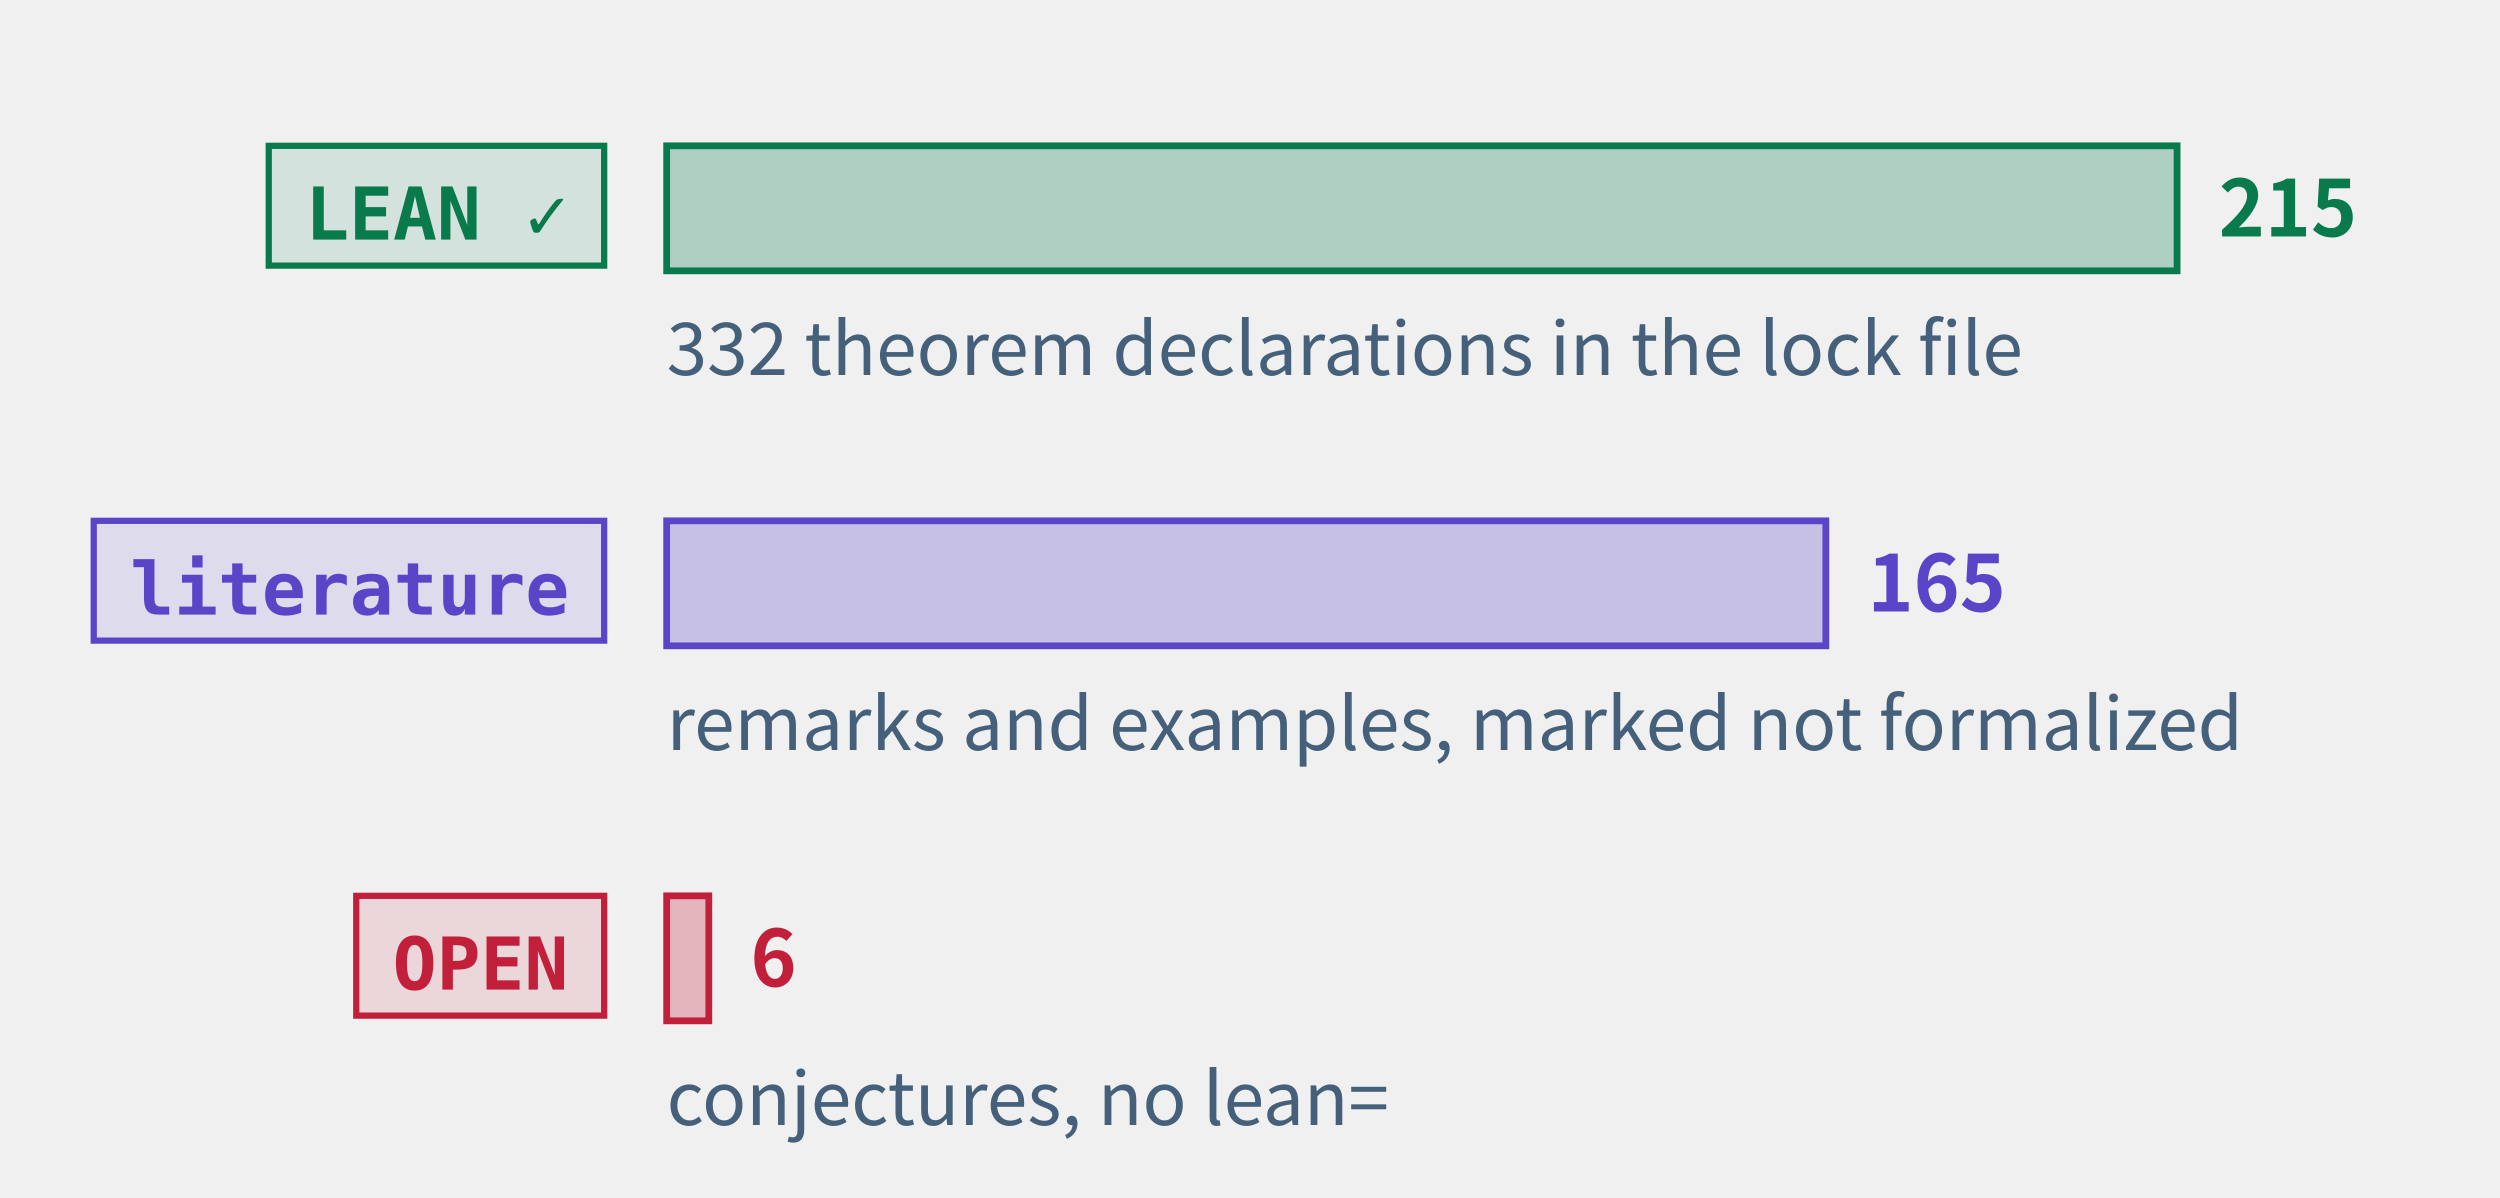
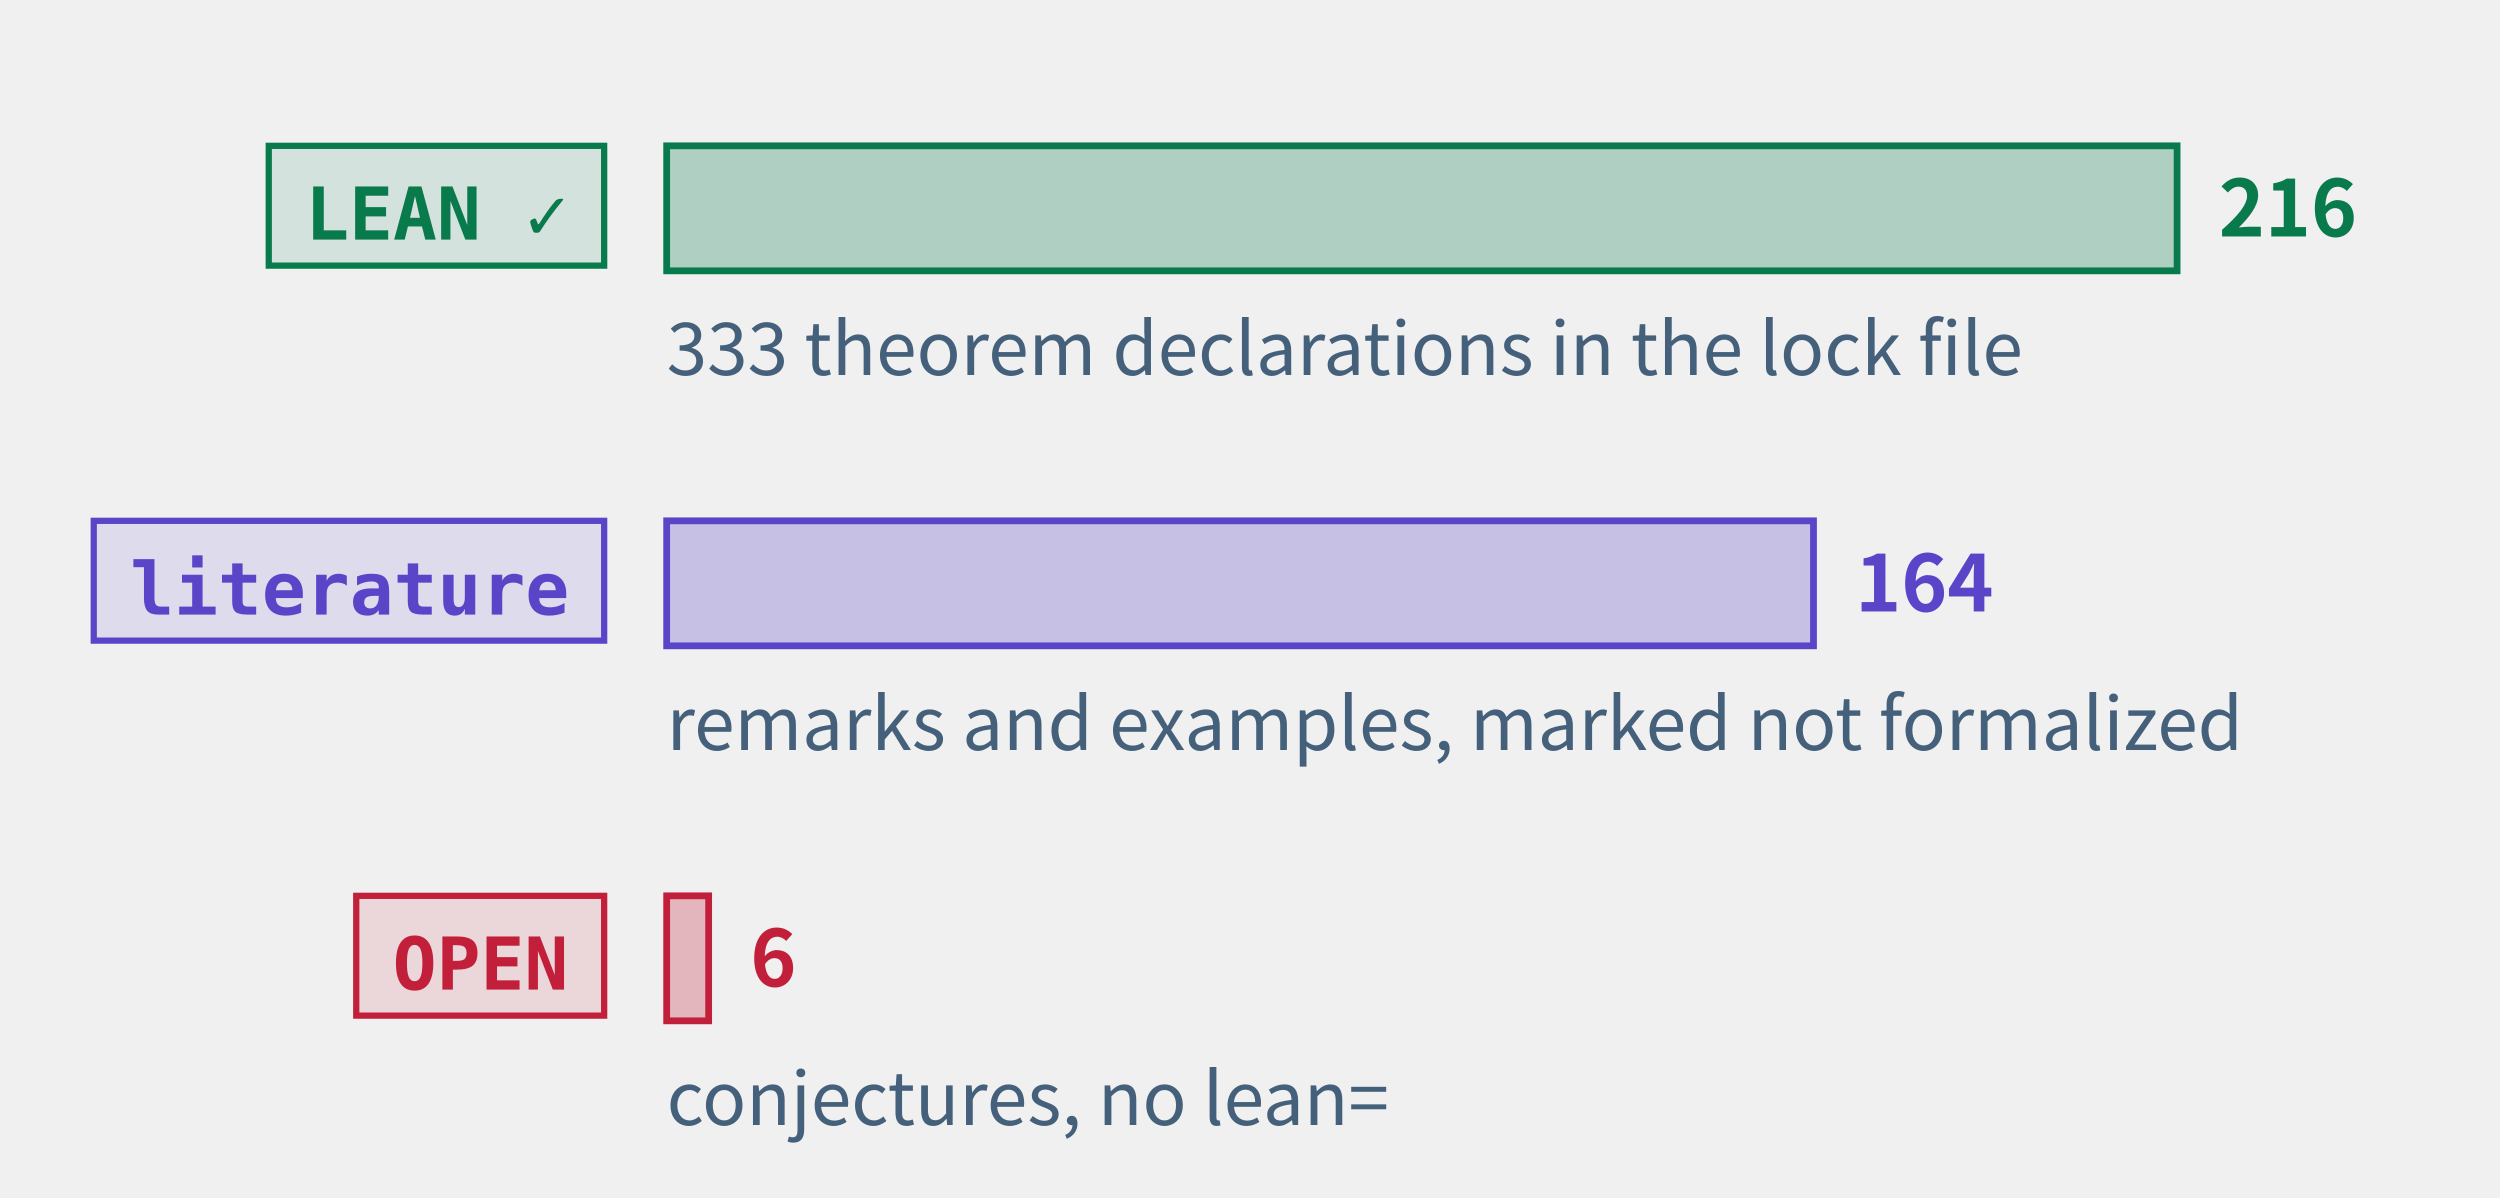
<svg xmlns="http://www.w3.org/2000/svg" class="tr-fig" data-tr-fig="prelude-three-tiers" data-lang="en" viewBox="0 0 480 230" width="480" height="230" font-family="'Noto Sans SC', 'Noto Sans CJK SC', 'Source Sans 3', 'PingFang SC', 'Microsoft YaHei', system-ui, sans-serif" role="img" aria-label="Three bars, each with a tag. The top bar is green, tagged LEAN ✓: the theorems, lemmas, propositions and corollaries with a Lean reference, the longest. The middle bar is violet, tagged “literature”: the remarks and examples marked as literature results. The bottom bar is red, tagged OPEN: the open conjectures, very short. Each bar ends in its count; under the green bar a note gives the number of theorem declarations in the lock file.">
  <style>.ts-ink{stroke:#0b1622}.tf-ink{fill:#0b1622}.ts-dim{stroke:#45607a}.tf-dim{fill:#45607a}.ts-faint{stroke:#9db3c4}.tf-faint{fill:#9db3c4}.ts-edge{stroke:#b9d0dd}.tf-edge{fill:#b9d0dd}.ts-hot{stroke:#5f9bb5}.tf-hot{fill:#5f9bb5}.ts-bg{stroke:#ffffff}.tf-bg{fill:#ffffff}.ts-panel{stroke:#eef5f9}.tf-panel{fill:#eef5f9}.ts-sheet{stroke:#f7fbfd}.tf-sheet{fill:#f7fbfd}.ts-cyan{stroke:#007c8a}.tf-cyan{fill:#007c8a}.ts-magenta{stroke:#b0128f}.tf-magenta{fill:#b0128f}.ts-amber{stroke:#946200}.tf-amber{fill:#946200}.ts-violet{stroke:#5a45c8}.tf-violet{fill:#5a45c8}.ts-ok{stroke:#087a4c}.tf-ok{fill:#087a4c}.ts-warn{stroke:#c21f3a}.tf-warn{fill:#c21f3a}.ts-blue{stroke:#1d5fd0}.tf-blue{fill:#1d5fd0}.ts-orange{stroke:#b85410}.tf-orange{fill:#b85410}.ts-sigma{stroke:#28405a}.tf-sigma{fill:#28405a}@media (prefers-color-scheme:dark){.ts-ink{stroke:#d4efff}.tf-ink{fill:#d4efff}.ts-dim{stroke:#6f8ea5}.tf-dim{fill:#6f8ea5}.ts-faint{stroke:#34506a}.tf-faint{fill:#34506a}.ts-edge{stroke:#143049}.tf-edge{fill:#143049}.ts-hot{stroke:#1f5d7c}.tf-hot{fill:#1f5d7c}.ts-bg{stroke:#03060c}.tf-bg{fill:#03060c}.ts-panel{stroke:#07101b}.tf-panel{fill:#07101b}.ts-sheet{stroke:#050c16}.tf-sheet{fill:#050c16}.ts-cyan{stroke:#19f0ff}.tf-cyan{fill:#19f0ff}.ts-magenta{stroke:#ff2fd0}.tf-magenta{fill:#ff2fd0}.ts-amber{stroke:#ffc83d}.tf-amber{fill:#ffc83d}.ts-violet{stroke:#9d8cff}.tf-violet{fill:#9d8cff}.ts-ok{stroke:#46ffb2}.tf-ok{fill:#46ffb2}.ts-warn{stroke:#ff5064}.tf-warn{fill:#ff5064}.ts-blue{stroke:#2a7bff}.tf-blue{fill:#2a7bff}.ts-orange{stroke:#ff8a3c}.tf-orange{fill:#ff8a3c}.ts-sigma{stroke:#cfe3ff}.tf-sigma{fill:#cfe3ff}}</style>
  <rect x="51.6" y="28" width="64.4" height="23" class="ts-ok tf-ok" stroke-width="1.2" fill-opacity="0.12" />
  <text class="tf-ok tr-fig-mono" x="58.6" y="46" font-size="14" font-family="'JetBrains Mono', 'DejaVu Sans Mono', ui-monospace, Menlo, Consolas, monospace" font-weight="600">LEAN ✓</text>
  <rect x="128" y="28" width="290" height="24" class="ts-ok tf-ok" stroke-width="1.3" fill-opacity="0.28" />
-   <text class="tf-ok" x="426" y="45.4" font-size="15" font-weight="600">215</text>
+   <text class="tf-ok" x="426" y="45.4" font-size="15" font-weight="600">216</text>
  <rect x="18" y="100" width="98" height="23" class="ts-violet tf-violet" stroke-width="1.2" fill-opacity="0.12" />
  <text class="tf-violet tr-fig-mono" x="25" y="118" font-size="14" font-family="'JetBrains Mono', 'DejaVu Sans Mono', ui-monospace, Menlo, Consolas, monospace" font-weight="600">literature</text>
-   <rect x="128" y="100" width="222.56" height="24" class="ts-violet tf-violet" stroke-width="1.3" fill-opacity="0.28" />
-   <text class="tf-violet" x="358.56" y="117.4" font-size="15" font-weight="600">165</text>
+   <rect x="128" y="100" width="220.19" height="24" class="ts-violet tf-violet" stroke-width="1.3" fill-opacity="0.28" />
+   <text class="tf-violet" x="356.19" y="117.4" font-size="15" font-weight="600">164</text>
  <rect x="68.4" y="172" width="47.6" height="23" class="ts-warn tf-warn" stroke-width="1.2" fill-opacity="0.12" />
  <text class="tf-warn tr-fig-mono" x="75.4" y="190" font-size="14" font-family="'JetBrains Mono', 'DejaVu Sans Mono', ui-monospace, Menlo, Consolas, monospace" font-weight="600">OPEN</text>
-   <rect x="128" y="172" width="8.09" height="24" class="ts-warn tf-warn" stroke-width="1.3" fill-opacity="0.28" />
-   <text class="tf-warn" x="144.09" y="189.4" font-size="15" font-weight="600">6</text>
-   <text class="tf-dim" x="128" y="72" font-size="14">332 theorem declarations in the lock file</text>
+   <rect x="128" y="172" width="8.06" height="24" class="ts-warn tf-warn" stroke-width="1.3" fill-opacity="0.28" />
+   <text class="tf-warn" x="144.06" y="189.4" font-size="15" font-weight="600">6</text>
+   <text class="tf-dim" x="128" y="72" font-size="14">333 theorem declarations in the lock file</text>
  <text class="tf-dim" x="128" y="144" font-size="14">remarks and examples, marked not formalized</text>
  <text class="tf-dim" x="128" y="216" font-size="14">conjectures, no lean=</text>
</svg>
